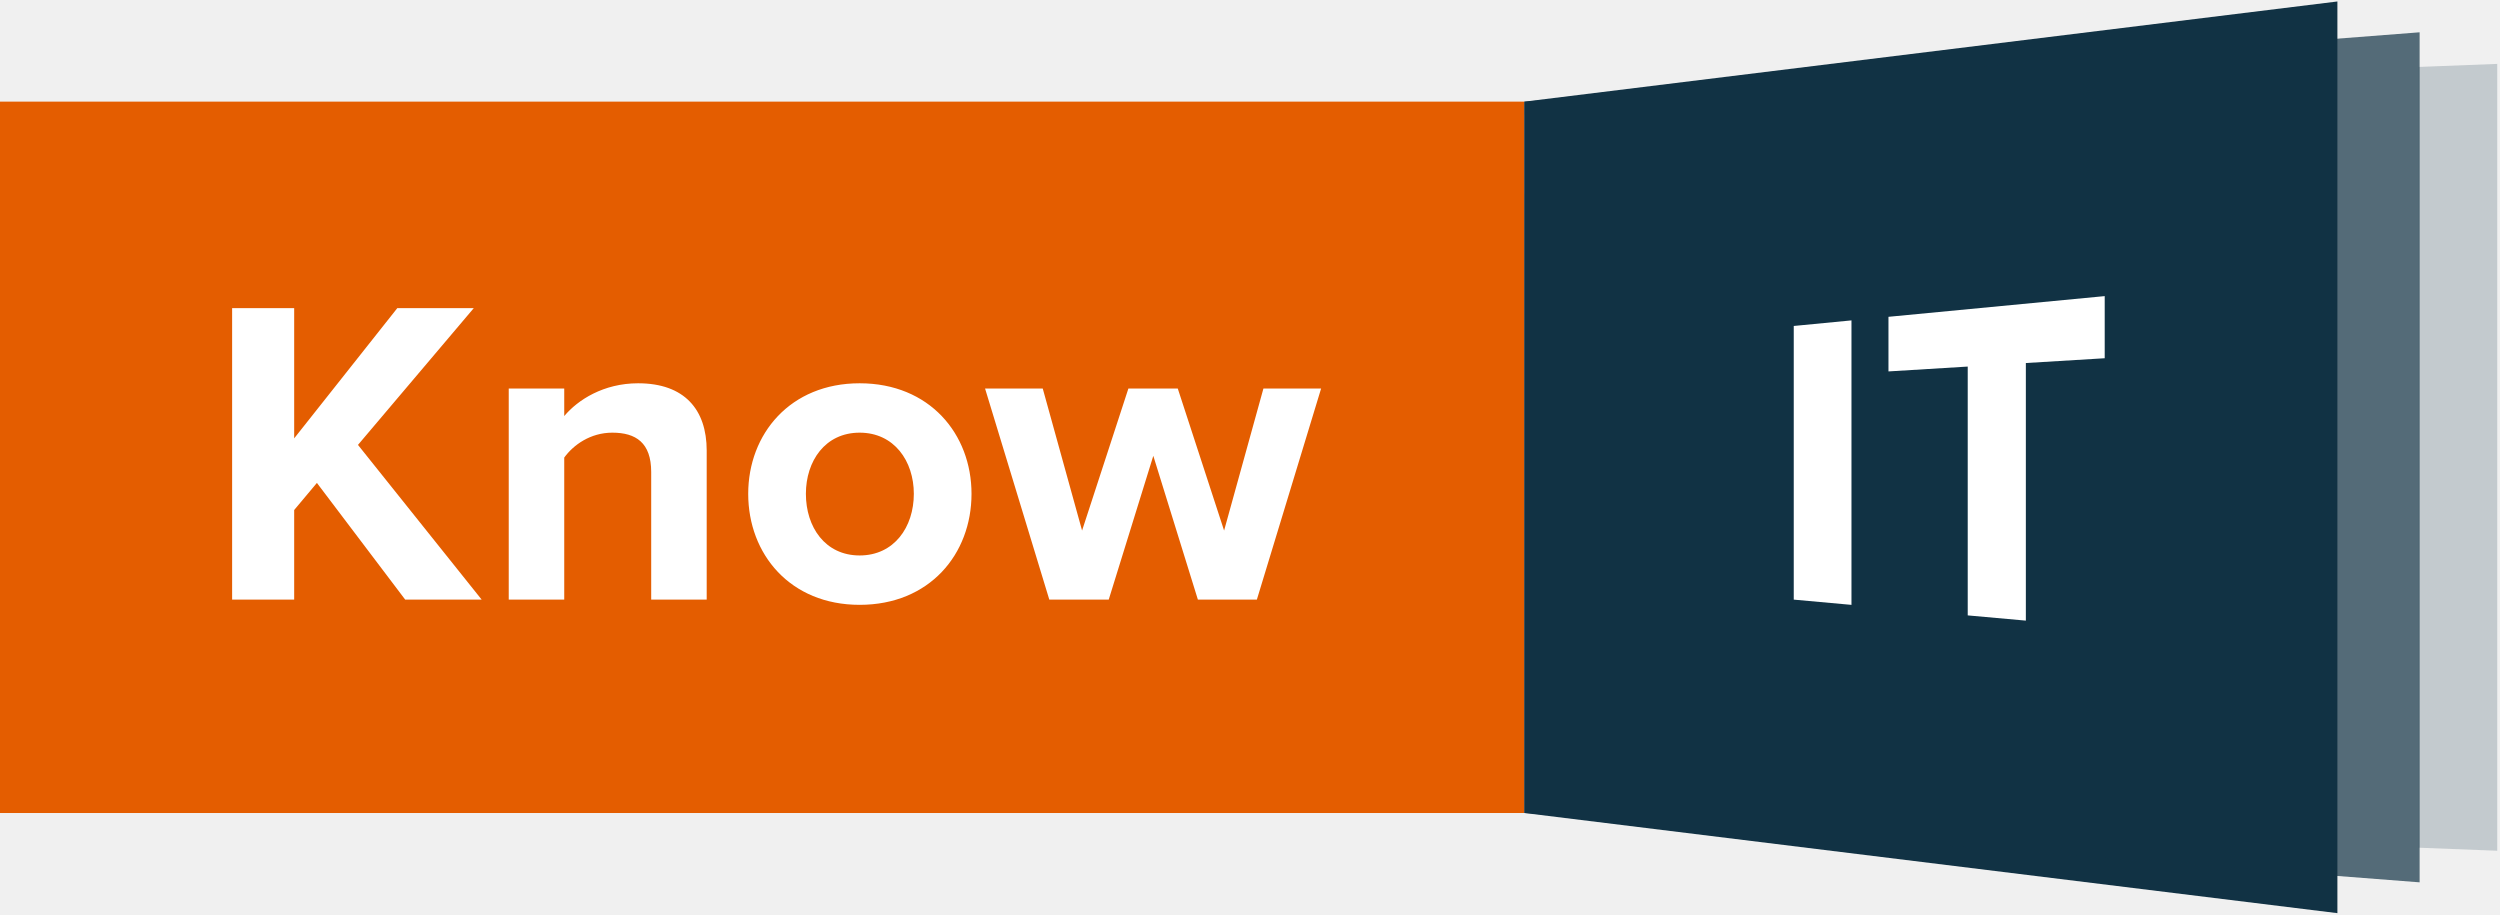
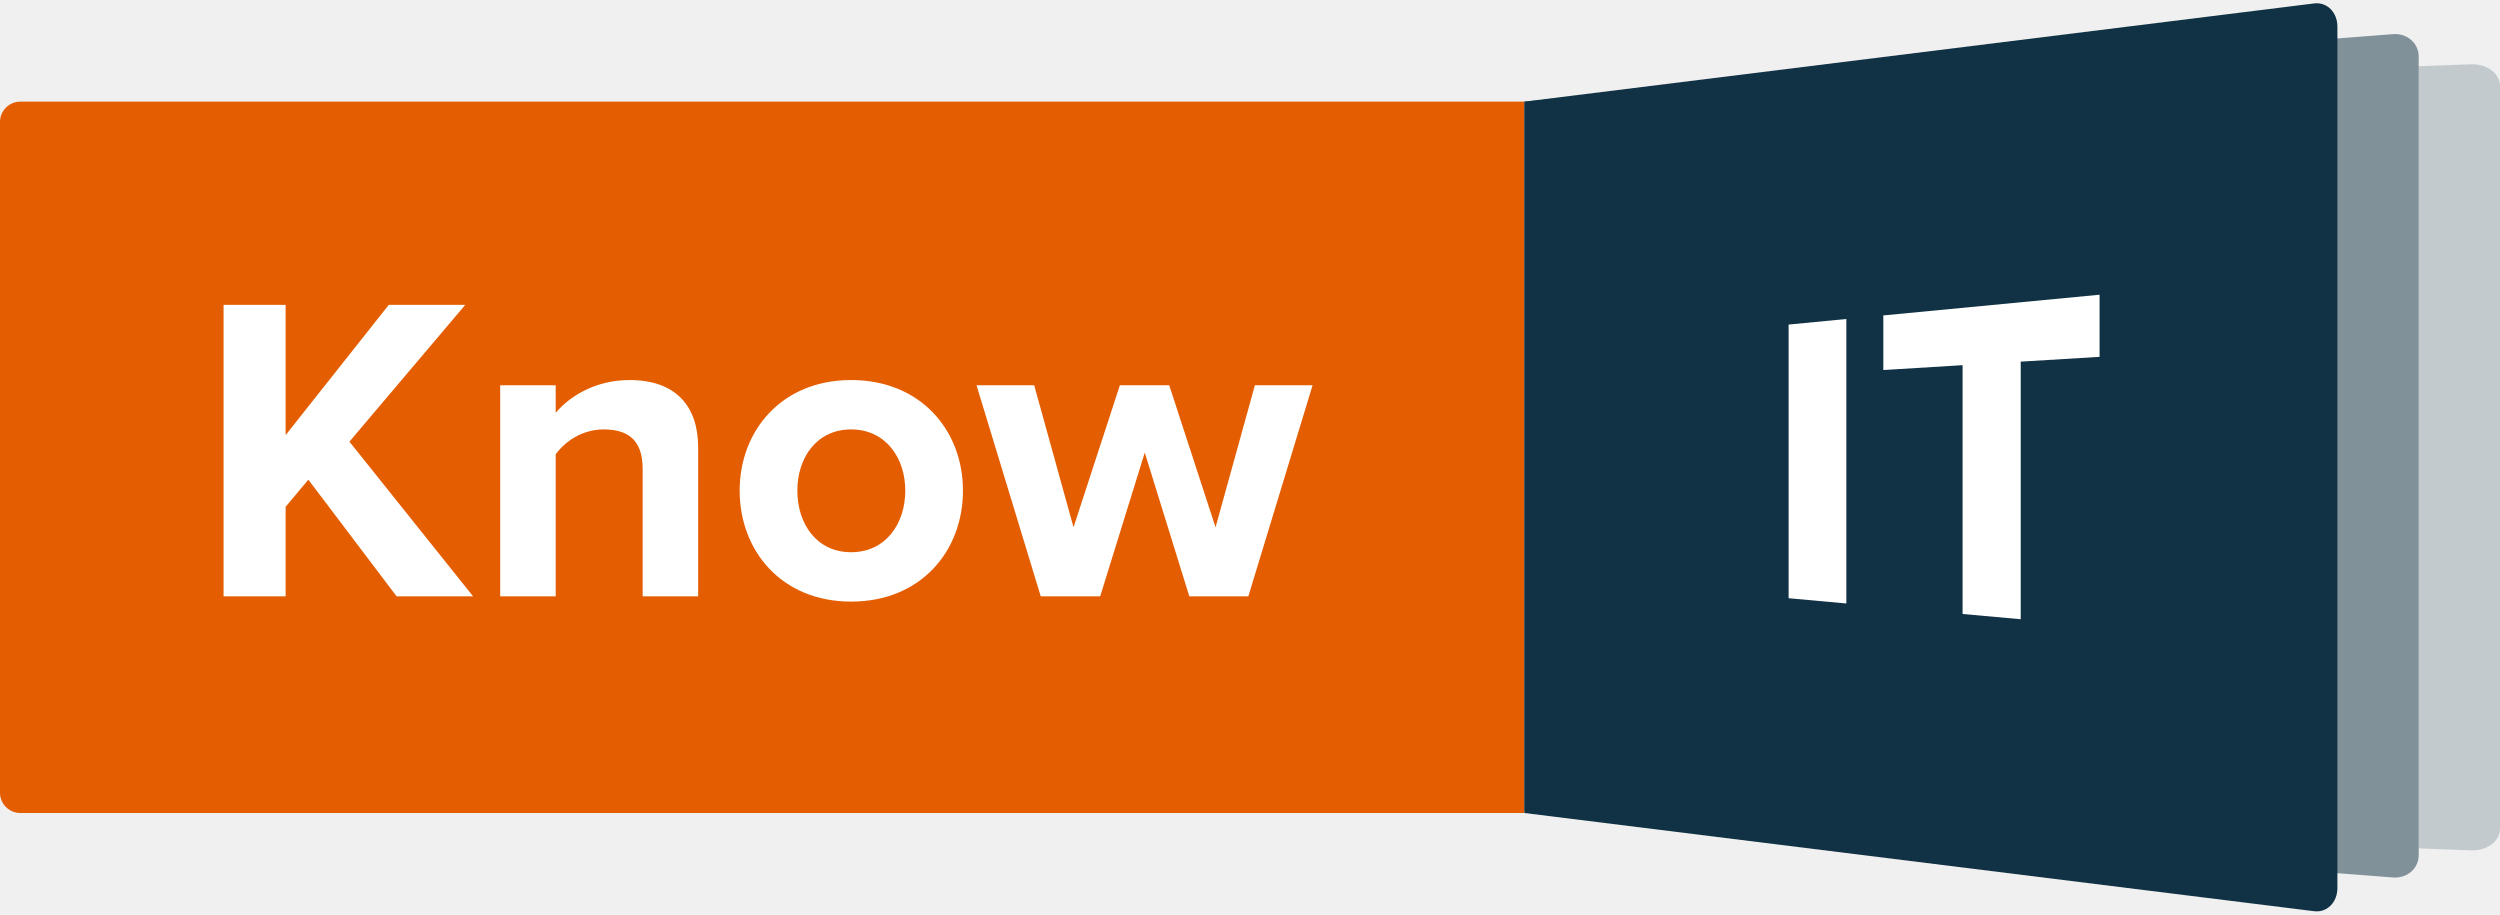
<svg xmlns="http://www.w3.org/2000/svg" width="246px" height="90px" viewBox="0 0 246 90" version="1.1">
  <defs />
  <g id="Page-1" stroke="none" stroke-width="1" fill="none" fill-rule="evenodd">
-     <g id="know-it-logo">
-       <g id="Page-1">
-         <g id="Artboard">
-           <g id="Group">
-             <g id="KNOW" transform="translate(20, 10)" font-weight="500" font-size="43" font-family="DINNextLTPro-MediumCond, DIN Next LT Pro" fill="#FFFFFF" font-style="condensed">
-               <text>
-                 <tspan x="0.188" y="32">KNOW</tspan>
-               </text>
-             </g>
-             <rect id="Rectangle" fill="#E45D00" fill-rule="nonzero" x="0" y="10" width="150" height="70" />
-             <polygon id="Rectangle" fill="#113244" fill-rule="nonzero" points="150 10 230 0.145 230 89.855 150 80" />
-             <polygon id="Rectangle" fill="#113244" fill-rule="nonzero" opacity="0.7" points="150 10 238.09 3.178 238.09 86.822 150 80" />
-             <polygon id="Combined-Shape" fill="#113244" fill-rule="nonzero" opacity="0.2" points="238 6.586 245.73 6.287 245.73 83.713 238 83.414" />
-             <path d="M39.869,59 L47.394,59 L35.225,43.778 L46.62,30.319 L39.095,30.319 L28.947,43.133 L28.947,30.319 L22.841,30.319 L22.841,59 L28.947,59 L28.947,50.185 L31.183,47.519 L39.869,59 Z M64.078,59 L69.539,59 L69.539,44.337 C69.539,40.295 67.346,37.715 62.788,37.715 C59.391,37.715 56.854,39.349 55.521,40.94 L55.521,38.231 L50.06,38.231 L50.06,59 L55.521,59 L55.521,45.025 C56.424,43.778 58.101,42.574 60.251,42.574 C62.573,42.574 64.078,43.563 64.078,46.444 L64.078,59 Z M84.589,59.516 C77.752,59.516 73.624,54.528 73.624,48.594 C73.624,42.703 77.752,37.715 84.589,37.715 C91.469,37.715 95.597,42.703 95.597,48.594 C95.597,54.528 91.469,59.516 84.589,59.516 Z M84.589,54.657 C87.986,54.657 89.921,51.862 89.921,48.594 C89.921,45.369 87.986,42.574 84.589,42.574 C81.192,42.574 79.3,45.369 79.3,48.594 C79.3,51.862 81.192,54.657 84.589,54.657 Z M117.871,59 L123.676,59 L129.997,38.231 L124.321,38.231 L120.451,52.206 L115.893,38.231 L111.034,38.231 L106.476,52.206 L102.606,38.231 L96.93,38.231 L103.251,59 L109.099,59 L113.485,44.853 L117.871,59 Z" id="Know" fill="#FFFFFF" fill-rule="nonzero" />
-             <path d="M176.505,59.003 L182.185,59.519 L182.185,31.526 L176.505,32.075 L176.505,59.003 Z M193.624,60.555 L199.344,61.069 L199.344,35.722 L207.103,35.251 L207.103,29.137 L185.825,31.174 L185.825,36.548 L193.624,36.07 L193.624,60.555 Z" id="IT" fill="#FFFFFF" fill-rule="nonzero" />
-           </g>
-         </g>
-       </g>
+     <g id="Group">
+       <path d="M0,12.001 C0,10.896 0.9,10 2.007,10 L150,10 L150,80 L2.007,80 C0.899,80 0,79.102 0,77.999 L0,12.001 Z" id="Rectangle-2" fill="#E45D00" />
+       <path d="M150,9.976 L235.485,3.358 C236.874,3.261 238,4.252 238,5.565 L238,84.138 C238,85.454 236.871,86.442 235.485,86.345 L150,79.727 L150,9.976 Z" id="Rectangle-3" fill="#113244" opacity="0.5" />
+       <path d="M150,10 L227.713,0.337 C228.976,0.18 230,1.206 230,2.622 L230,87.378 C230,88.797 228.974,89.82 227.713,89.663 L150,80 L150,10 Z" id="Rectangle-3" fill="#113244" />
+       <path d="M238,6.519 L243.167,6.321 C244.731,6.279 246,7.24 246,8.461 L246,81.539 C246,82.762 244.729,83.72 243.167,83.679 L238,83.481 L238,6.519 Z" id="Combined-Shape" fill="#113244" opacity="0.2" />
+       <path d="M39.028,58.681 L46.553,58.681 L34.384,43.459 L45.779,30 L38.254,30 L28.106,42.814 L28.106,30 L22,30 L22,58.681 L28.106,58.681 L28.106,49.866 L30.342,47.2 L39.028,58.681 Z M63.237,58.681 L68.698,58.681 L68.698,44.018 C68.698,39.976 66.505,37.396 61.947,37.396 C58.55,37.396 56.013,39.03 54.68,40.621 L54.68,37.912 L49.219,37.912 L49.219,58.681 L54.68,58.681 L54.68,44.706 C55.583,43.459 57.26,42.255 59.41,42.255 C61.732,42.255 63.237,43.244 63.237,46.125 L63.237,58.681 Z M83.748,59.197 C76.911,59.197 72.783,54.209 72.783,48.275 C72.783,42.384 76.911,37.396 83.748,37.396 C90.628,37.396 94.756,42.384 94.756,48.275 C94.756,54.209 90.628,59.197 83.748,59.197 Z M83.748,54.338 C87.145,54.338 89.08,51.543 89.08,48.275 C89.08,45.05 87.145,42.255 83.748,42.255 C80.351,42.255 78.459,45.05 78.459,48.275 C78.459,51.543 80.351,54.338 83.748,54.338 Z M117.03,58.681 L122.835,58.681 L129.156,37.912 L123.48,37.912 L119.61,51.887 L115.052,37.912 L110.193,37.912 L105.635,51.887 L101.765,37.912 L96.089,37.912 L102.41,58.681 L108.258,58.681 L112.644,44.534 L117.03,58.681 Z" id="Know" fill="#FFFFFF" fill-rule="nonzero" />
+       <path d="M176,58.865 L181.68,59.382 L181.68,31.388 L176,31.937 L176,58.865 Z M193.119,60.417 L198.839,60.931 L198.839,35.584 L206.598,35.114 L206.598,29 L185.319,31.037 L185.319,36.411 L193.119,35.933 L193.119,60.417 Z" id="IT" fill="#FFFFFF" fill-rule="nonzero" />
    </g>
  </g>
</svg>
